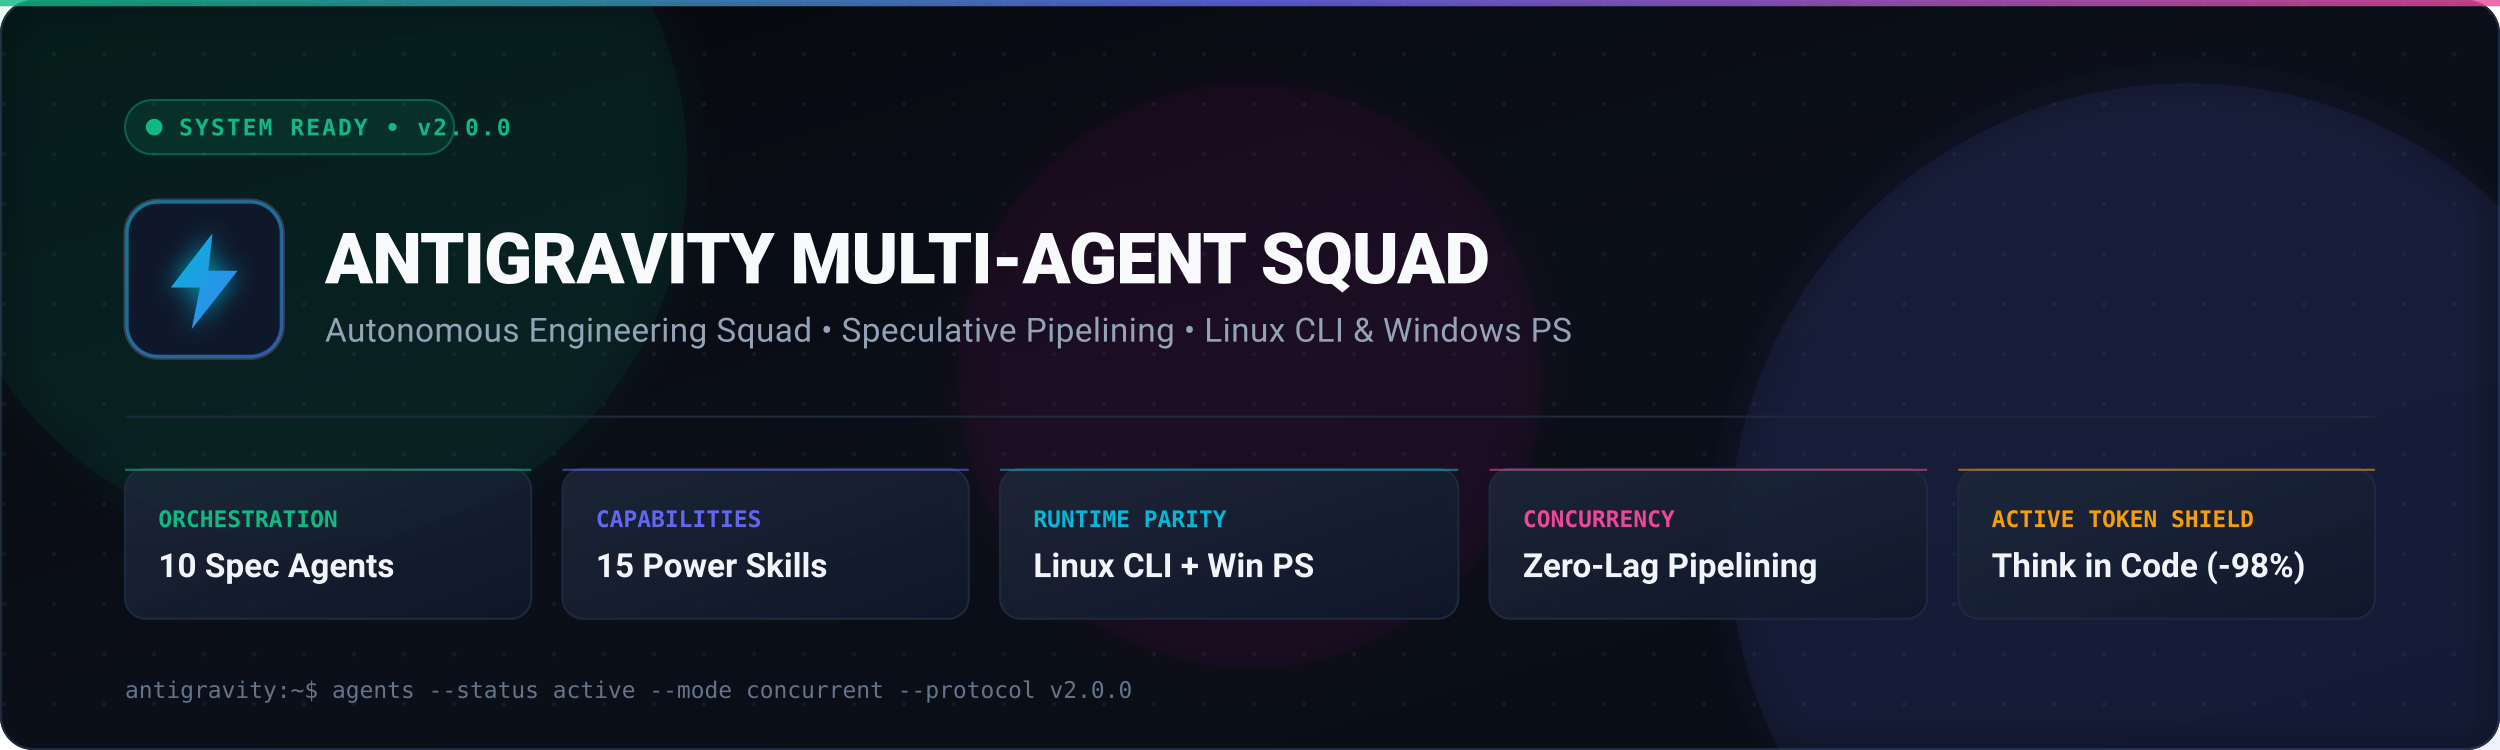
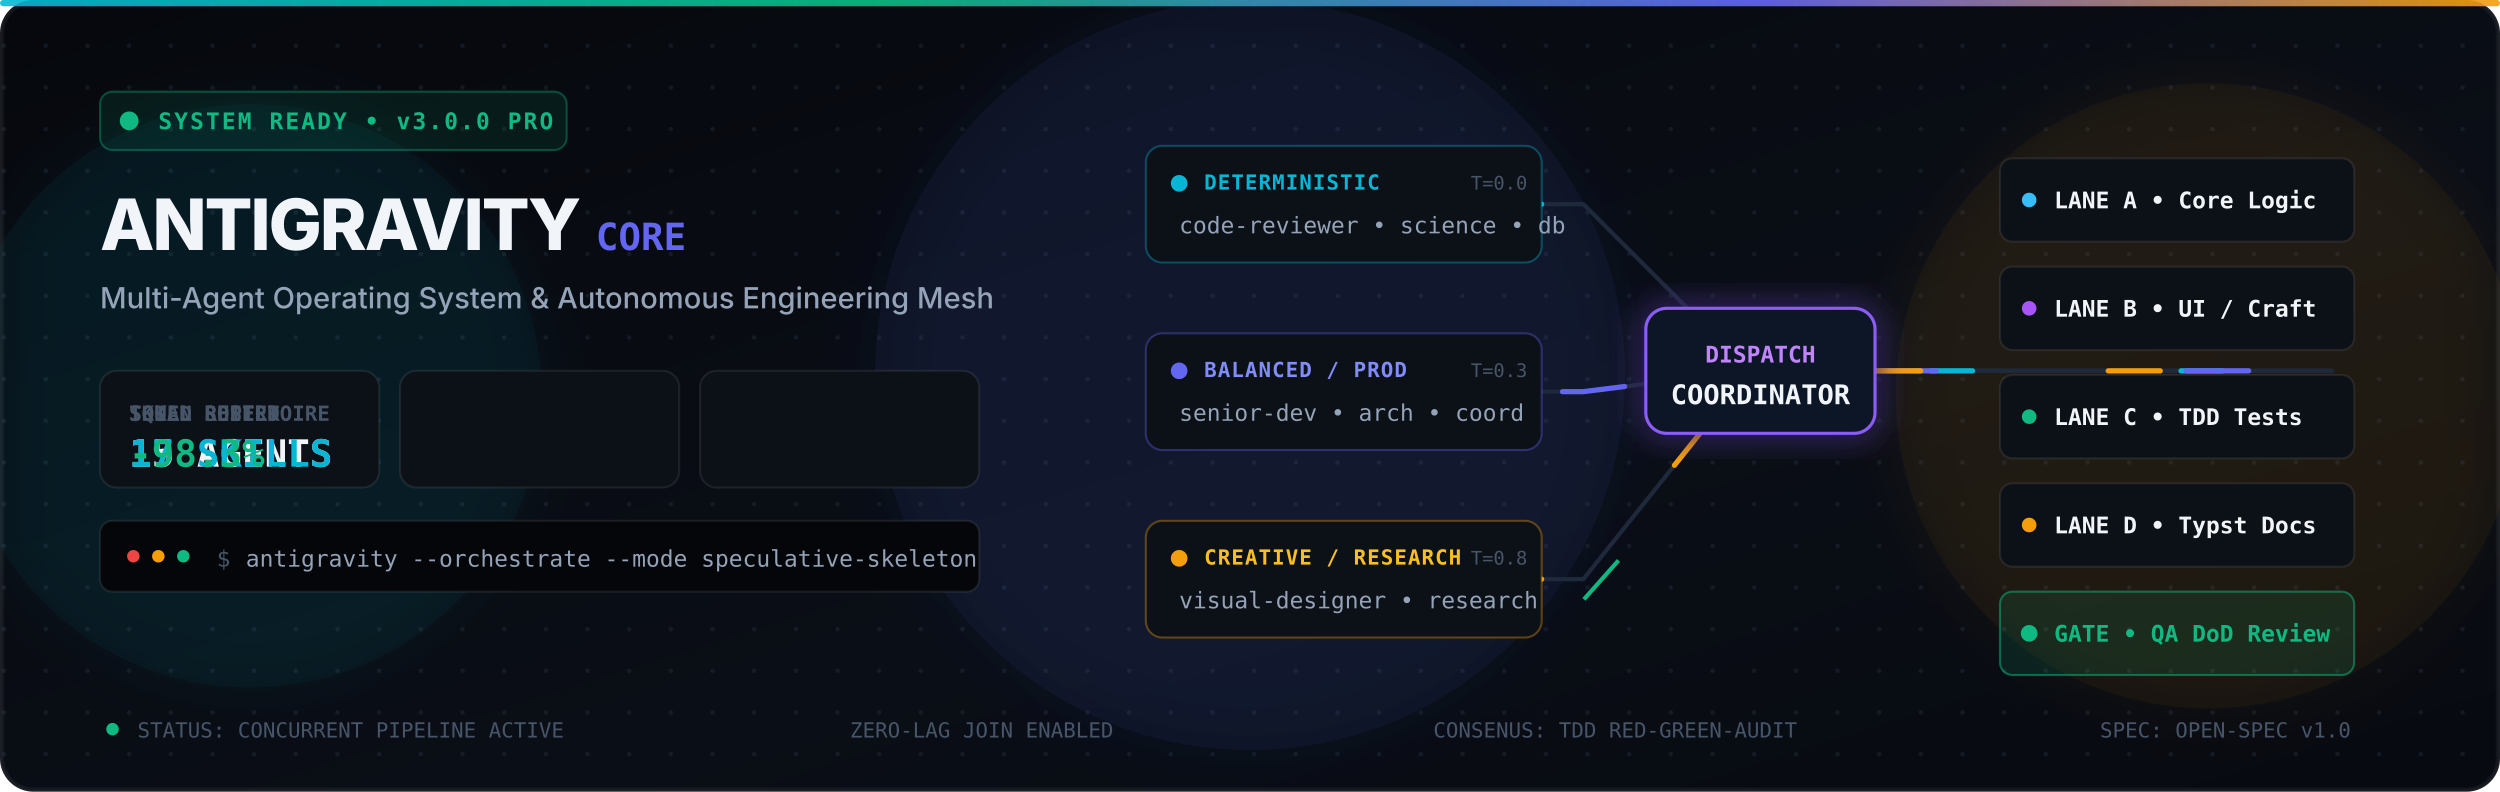
- <svg xmlns="http://www.w3.org/2000/svg" viewBox="0 0 1200 360" width="1200" height="360">
+ <svg xmlns="http://www.w3.org/2000/svg" viewBox="0 0 1200 380" width="1200" height="380">
  <defs>
    <linearGradient id="bg-grad" x1="0%" y1="0%" x2="100%" y2="100%">
      <stop offset="0%" stop-color="#06080d" />
-       <stop offset="50%" stop-color="#0b0f19" />
-       <stop offset="100%" stop-color="#080c14" />
+       <stop offset="60%" stop-color="#0a0e16" />
+       <stop offset="100%" stop-color="#070a10" />
    </linearGradient>
-     <linearGradient id="primary-glow" x1="0%" y1="0%" x2="100%" y2="0%">
-       <stop offset="0%" stop-color="#10b981" stop-opacity="0.8" />
-       <stop offset="50%" stop-color="#6366f1" stop-opacity="0.8" />
-       <stop offset="100%" stop-color="#ec4899" stop-opacity="0.8" />
+     <linearGradient id="top-line-grad" x1="0%" y1="0%" x2="100%" y2="0%">
+       <stop offset="0%" stop-color="#06b6d4" stop-opacity="0.9" />
+       <stop offset="35%" stop-color="#10b981" stop-opacity="0.9" />
+       <stop offset="70%" stop-color="#6366f1" stop-opacity="0.9" />
+       <stop offset="100%" stop-color="#f59e0b" stop-opacity="0.9" />
    </linearGradient>
-     <linearGradient id="cyan-glow" x1="0%" y1="0%" x2="100%" y2="100%">
-       <stop offset="0%" stop-color="#06b6d4" />
-       <stop offset="100%" stop-color="#3b82f6" />
-     </linearGradient>
-     <linearGradient id="badge-grad" x1="0%" y1="0%" x2="100%" y2="100%">
-       <stop offset="0%" stop-color="#1e293b" stop-opacity="0.8" />
-       <stop offset="100%" stop-color="#0f172a" stop-opacity="0.9" />
-     </linearGradient>
-     <pattern id="dot-grid" x="0" y="0" width="24" height="24" patternUnits="userSpaceOnUse">
-       <circle cx="2" cy="2" r="1" fill="#334155" fill-opacity="0.25" />
-     </pattern>
-     <filter id="soft-glow" x="-20%" y="-20%" width="140%" height="140%">
-       <feGaussianBlur stdDeviation="12" result="blur" />
+     <filter id="glow-blur" x="-30%" y="-30%" width="160%" height="160%">
+       <feGaussianBlur stdDeviation="16" result="blur" />
      <feComposite in="SourceGraphic" in2="blur" operator="over" />
    </filter>
+     <filter id="soft-glow" x="-20%" y="-20%" width="140%" height="140%">
+       <feGaussianBlur stdDeviation="8" result="blur" />
+       <feComposite in="SourceGraphic" in2="blur" operator="over" />
+     </filter>
+     <pattern id="dot-matrix" x="0" y="0" width="20" height="20" patternUnits="userSpaceOnUse">
+       <circle cx="2" cy="2" r="1.1" fill="#334155" fill-opacity="0.28" />
+     </pattern>
  </defs>
  <style>
-     .font-sans { font-family: -apple-system, BlinkMacSystemFont, 'Segoe UI', Roboto, Helvetica, Arial, sans-serif; }
-     .font-mono { font-family: 'JetBrains Mono', 'Fira Code', ui-monospace, SFMono-Regular, Menlo, monospace; }
+     .font-sans { font-family: -apple-system, BlinkMacSystemFont, 'Geist Sans', 'Inter', 'Segoe UI', Roboto, sans-serif; }
+     .font-mono { font-family: 'Geist Mono', 'JetBrains Mono', 'Fira Code', ui-monospace, Menlo, monospace; }
+     
+     /* Subtle Pulse Animations */
+     @keyframes pulseCore {
+       0%, 100% { transform: scale(1); opacity: 0.85; }
+       50% { transform: scale(1.03); opacity: 1; }
+     }
+     @keyframes pulseGreen {
+       0%, 100% { opacity: 1; filter: drop-shadow(0 0 2px #10b981); }
+       50% { opacity: 0.4; filter: none; }
+     }
+     @keyframes pulseAmber {
+       0%, 100% { opacity: 1; filter: drop-shadow(0 0 2px #f59e0b); }
+       50% { opacity: 0.45; filter: none; }
+     }
+     @keyframes pulseCyan {
+       0%, 100% { opacity: 1; filter: drop-shadow(0 0 2px #06b6d4); }
+       50% { opacity: 0.45; filter: none; }
+     }
+     @keyframes flowPulse {
+       0% { stroke-dashoffset: 240; }
+       100% { stroke-dashoffset: 0; }
+     }
+     @keyframes flowPulseReverse {
+       0% { stroke-dashoffset: 0; }
+       100% { stroke-dashoffset: 240; }
+     }
+ 
+     .anim-pulse-green { animation: pulseGreen 2.2s ease-in-out infinite; }
+     .anim-pulse-amber { animation: pulseAmber 2.8s ease-in-out infinite; }
+     .anim-pulse-cyan { animation: pulseCyan 2.4s ease-in-out infinite; }
+     .flow-line-1 { stroke-dasharray: 20 100; animation: flowPulse 3.5s linear infinite; }
+     .flow-line-2 { stroke-dasharray: 30 120; animation: flowPulse 2.8s linear infinite; }
+     .flow-line-3 { stroke-dasharray: 25 90; animation: flowPulse 3.2s linear infinite; }
+     .flow-line-rev { stroke-dasharray: 25 100; animation: flowPulseReverse 4s linear infinite; }
  </style>
-   <rect width="1200" height="360" rx="16" fill="url(#bg-grad)" />
-   <rect width="1200" height="360" rx="16" fill="url(#dot-grid)" />
-   <rect x="0.5" y="0.5" width="1199" height="359" rx="15.5" fill="none" stroke="#1e293b" stroke-width="1" />
-   <rect x="0" y="0" width="1200" height="3" fill="url(#primary-glow)" />
-   <circle cx="150" cy="80" r="180" fill="#10b981" fill-opacity="0.06" filter="url(#soft-glow)" />
-   <circle cx="1050" cy="260" r="220" fill="#6366f1" fill-opacity="0.08" filter="url(#soft-glow)" />
-   <circle cx="600" cy="180" r="140" fill="#ec4899" fill-opacity="0.04" filter="url(#soft-glow)" />
-   <g transform="translate(60, 48)">
-     <rect x="0" y="0" width="158" height="26" rx="13" fill="#10b981" fill-opacity="0.12" stroke="#10b981" stroke-opacity="0.4" stroke-width="1" />
-     <circle cx="14" cy="13" r="4" fill="#10b981" />
-     <text x="26" y="17" fill="#10b981" class="font-mono" font-size="11" font-weight="600" letter-spacing="1">SYSTEM READY • v2.0.0</text>
-   </g>
-   <g transform="translate(60, 96)">
-     <rect x="0" y="0" width="76" height="76" rx="16" fill="#0f172a" stroke="#334155" stroke-width="1.5" />
-     <rect x="1" y="1" width="74" height="74" rx="15" fill="none" stroke="url(#cyan-glow)" stroke-width="1.5" stroke-opacity="0.6" />
-     <path d="M42 16 L22 42 L36 42 L32 62 L54 34 L40 34 Z" fill="url(#cyan-glow)" filter="drop-shadow(0 0 6px rgba(6,182,212,0.8))" />
-   </g>
-   <g transform="translate(156, 112)">
-     <text x="0" y="24" fill="#f8fafc" class="font-sans" font-size="34" font-weight="800" letter-spacing="-0.5">ANTIGRAVITY MULTI-AGENT SQUAD</text>
-     <text x="0" y="52" fill="#94a3b8" class="font-sans" font-size="16" font-weight="400" letter-spacing="0.2">Autonomous Engineering Squad • Speculative Pipelining • Linux CLI &amp; Windows PS</text>
-   </g>
-   <line x1="60" y1="200" x2="1140" y2="200" stroke="#1e293b" stroke-width="1" />
-   <g transform="translate(60, 225)">
-     <g transform="translate(0, 0)">
-       <rect width="195" height="72" rx="10" fill="url(#badge-grad)" stroke="#1e293b" stroke-width="1" />
-       <rect x="0" y="0" width="195" height="1" fill="#10b981" fill-opacity="0.6" />
-       <text x="16" y="28" fill="#10b981" class="font-mono" font-size="11" font-weight="600">ORCHESTRATION</text>
-       <text x="16" y="52" fill="#f1f5f9" class="font-sans" font-size="16" font-weight="700">10 Spec Agents</text>
+   <rect width="1200" height="380" rx="16" fill="url(#bg-grad)" />
+   <rect width="1200" height="380" rx="16" fill="url(#dot-matrix)" />
+   <rect x="0.5" y="0.5" width="1199" height="379" rx="15.5" fill="none" stroke="rgba(255, 255, 255, 0.08)" stroke-width="1" />
+   <rect x="1.5" y="1.5" width="1197" height="377" rx="14.5" fill="none" stroke="rgba(255, 255, 255, 0.05)" stroke-width="1" />
+   <rect x="0" y="0" width="1200" height="3" rx="1.5" fill="url(#top-line-grad)" />
+   <circle cx="120" cy="190" r="140" fill="#06b6d4" fill-opacity="0.05" filter="url(#glow-blur)" />
+   <circle cx="600" cy="180" r="180" fill="#6366f1" fill-opacity="0.06" filter="url(#glow-blur)" />
+   <circle cx="1060" cy="190" r="150" fill="#f59e0b" fill-opacity="0.05" filter="url(#glow-blur)" />
+   <g transform="translate(48, 44)">
+     <rect x="0" y="0" width="224" height="28" rx="6" fill="#10b981" fill-opacity="0.1" stroke="#10b981" stroke-opacity="0.35" stroke-width="1" />
+     <circle cx="14" cy="14" r="4.5" fill="#10b981" class="anim-pulse-green" />
+     <text x="28" y="18" fill="#10b981" class="font-mono" font-size="11" font-weight="600" letter-spacing="1">SYSTEM READY • v3.0.0 PRO</text>
+     <text x="0" y="76" fill="#f1f5f9" class="font-sans" font-size="34" font-weight="800" letter-spacing="-1">
+       ANTIGRAVITY
+     </text>
+     <text x="238" y="76" fill="#6366f1" class="font-mono" font-size="18" font-weight="600">
+       CORE
+     </text>
+     <text x="0" y="104" fill="#94a3b8" class="font-sans" font-size="14" font-weight="500">
+       Multi-Agent Operating System &amp; Autonomous Engineering Mesh
+     </text>
+     <g transform="translate(0, 134)">
+       <rect x="0" y="0" width="134" height="56" rx="8" fill="#0c1017" stroke="rgba(255, 255, 255, 0.08)" stroke-width="1" />
+       <text x="14" y="24" fill="#475569" class="font-mono" font-size="10" font-weight="600">SQUAD ROSTER</text>
+       <text x="14" y="46" fill="#f1f5f9" class="font-mono" font-size="18" font-weight="700">15 AGENTS</text>
+       <rect x="144" y="0" width="134" height="56" rx="8" fill="#0c1017" stroke="rgba(255, 255, 255, 0.08)" stroke-width="1" />
+       <text x="14" y="24" fill="#475569" class="font-mono" font-size="10" font-weight="600">SKILL REPERTOIRE</text>
+       <text x="14" y="46" fill="#06b6d4" class="font-mono" font-size="18" font-weight="700">17 SKILLS</text>
+       <rect x="288" y="0" width="134" height="56" rx="8" fill="#0c1017" stroke="rgba(255, 255, 255, 0.08)" stroke-width="1" />
+       <text x="14" y="24" fill="#475569" class="font-mono" font-size="10" font-weight="600">TOKEN SHIELD</text>
+       <text x="14" y="46" fill="#10b981" class="font-mono" font-size="18" font-weight="700">-98.3%</text>
    </g>
-     <g transform="translate(210, 0)">
-       <rect width="195" height="72" rx="10" fill="url(#badge-grad)" stroke="#1e293b" stroke-width="1" />
-       <rect x="0" y="0" width="195" height="1" fill="#6366f1" fill-opacity="0.6" />
-       <text x="16" y="28" fill="#6366f1" class="font-mono" font-size="11" font-weight="600">CAPABILITIES</text>
-       <text x="16" y="52" fill="#f1f5f9" class="font-sans" font-size="16" font-weight="700">15 Power Skills</text>
-     </g>
-     <g transform="translate(420, 0)">
-       <rect width="220" height="72" rx="10" fill="url(#badge-grad)" stroke="#1e293b" stroke-width="1" />
-       <rect x="0" y="0" width="220" height="1" fill="#06b6d4" fill-opacity="0.6" />
-       <text x="16" y="28" fill="#06b6d4" class="font-mono" font-size="11" font-weight="600">RUNTIME PARITY</text>
-       <text x="16" y="52" fill="#f1f5f9" class="font-sans" font-size="16" font-weight="700">Linux CLI + Win PS</text>
-     </g>
-     <g transform="translate(655, 0)">
-       <rect width="210" height="72" rx="10" fill="url(#badge-grad)" stroke="#1e293b" stroke-width="1" />
-       <rect x="0" y="0" width="210" height="1" fill="#ec4899" fill-opacity="0.6" />
-       <text x="16" y="28" fill="#ec4899" class="font-mono" font-size="11" font-weight="600">CONCURRENCY</text>
-       <text x="16" y="52" fill="#f1f5f9" class="font-sans" font-size="16" font-weight="700">Zero-Lag Pipelining</text>
-     </g>
-     <g transform="translate(880, 0)">
-       <rect width="200" height="72" rx="10" fill="url(#badge-grad)" stroke="#1e293b" stroke-width="1" />
-       <rect x="0" y="0" width="200" height="1" fill="#f59e0b" fill-opacity="0.6" />
-       <text x="16" y="28" fill="#f59e0b" class="font-mono" font-size="11" font-weight="600">ACTIVE TOKEN SHIELD</text>
-       <text x="16" y="52" fill="#f1f5f9" class="font-sans" font-size="16" font-weight="700">Think in Code (-98%)</text>
+     <g transform="translate(0, 206)">
+       <rect x="0" y="0" width="422" height="34" rx="6" fill="#040609" stroke="rgba(255, 255, 255, 0.08)" stroke-width="1" />
+       <circle cx="16" cy="17" r="3" fill="#ef4444" />
+       <circle cx="28" cy="17" r="3" fill="#f59e0b" />
+       <circle cx="40" cy="17" r="3" fill="#10b981" />
+       <text x="56" y="22" fill="#475569" class="font-mono" font-size="11">$</text>
+       <text x="70" y="22" fill="#94a3b8" class="font-mono" font-size="11">antigravity --orchestrate --mode speculative-skeleton</text>
    </g>
  </g>
-   <g transform="translate(60, 325)">
-     <text x="0" y="10" fill="#64748b" class="font-mono" font-size="11">antigravity:~$ agents --status active --mode concurrent --protocol v2.0.0</text>
+   <g transform="translate(540, 28)">
+     <path d="M 60 70 L 220 70 L 300 150 L 580 150" fill="none" stroke="#1e293b" stroke-width="2" />
+     <path d="M 60 160 L 220 160 L 300 150 L 580 150" fill="none" stroke="#1e293b" stroke-width="2" />
+     <path d="M 60 250 L 220 250 L 300 150 L 580 150" fill="none" stroke="#1e293b" stroke-width="2" />
+     <path d="M 60 70 L 220 70 L 300 150 L 580 150" fill="none" stroke="#06b6d4" stroke-width="2.5" class="flow-line-1" stroke-linecap="round" />
+     <path d="M 60 160 L 220 160 L 300 150 L 580 150" fill="none" stroke="#6366f1" stroke-width="2.5" class="flow-line-2" stroke-linecap="round" />
+     <path d="M 60 250 L 220 250 L 300 150 L 580 150" fill="none" stroke="#f59e0b" stroke-width="2.5" class="flow-line-3" stroke-linecap="round" />
+     <path d="M 580 170 L 300 170 L 220 260 L 60 260" fill="none" stroke="#10b981" stroke-width="2" class="flow-line-rev" stroke-dasharray="10 60" />
+     <g transform="translate(10, 42)">
+       <rect x="0" y="0" width="190" height="56" rx="8" fill="#0c1017" stroke="#06b6d4" stroke-opacity="0.35" stroke-width="1" />
+       <circle cx="16" cy="18" r="4" fill="#06b6d4" class="anim-pulse-cyan" />
+       <text x="28" y="21" fill="#06b6d4" class="font-mono" font-size="10" font-weight="700" letter-spacing="0.5">DETERMINISTIC</text>
+       <text x="156" y="21" fill="#475569" class="font-mono" font-size="9">T=0.0</text>
+       <text x="16" y="42" fill="#94a3b8" class="font-mono" font-size="11">code-reviewer • science • db</text>
+     </g>
+     <g transform="translate(10, 132)">
+       <rect x="0" y="0" width="190" height="56" rx="8" fill="#0c1017" stroke="#6366f1" stroke-opacity="0.35" stroke-width="1" />
+       <circle cx="16" cy="18" r="4" fill="#6366f1" />
+       <text x="28" y="21" fill="#818cf8" class="font-mono" font-size="10" font-weight="700" letter-spacing="0.5">BALANCED / PROD</text>
+       <text x="156" y="21" fill="#475569" class="font-mono" font-size="9">T=0.3</text>
+       <text x="16" y="42" fill="#94a3b8" class="font-mono" font-size="11">senior-dev • arch • coord</text>
+     </g>
+     <g transform="translate(10, 222)">
+       <rect x="0" y="0" width="190" height="56" rx="8" fill="#0c1017" stroke="#f59e0b" stroke-opacity="0.35" stroke-width="1" />
+       <circle cx="16" cy="18" r="4" fill="#f59e0b" class="anim-pulse-amber" />
+       <text x="28" y="21" fill="#fbbf24" class="font-mono" font-size="10" font-weight="700" letter-spacing="0.5">CREATIVE / RESEARCH</text>
+       <text x="156" y="21" fill="#475569" class="font-mono" font-size="9">T=0.8</text>
+       <text x="16" y="42" fill="#94a3b8" class="font-mono" font-size="11">visual-designer • research</text>
+     </g>
+     <g transform="translate(250, 120)">
+       <rect x="0" y="0" width="110" height="60" rx="10" fill="#111827" stroke="#8b5cf6" stroke-width="1.5" filter="url(#soft-glow)" />
+       <text x="55" y="26" text-anchor="middle" fill="#c084fc" class="font-mono" font-size="11" font-weight="700">DISPATCH</text>
+       <text x="55" y="46" text-anchor="middle" fill="#f1f5f9" class="font-mono" font-size="13" font-weight="800">COORDINATOR</text>
+     </g>
+     <g transform="translate(420, 48)">
+       <g transform="translate(0, 0)">
+         <rect x="0" y="0" width="170" height="40" rx="6" fill="#0c1017" stroke="rgba(255, 255, 255, 0.08)" stroke-width="1" />
+         <circle cx="14" cy="20" r="3.5" fill="#38bdf8" />
+         <text x="26" y="24" fill="#f1f5f9" class="font-mono" font-size="11" font-weight="600">LANE A • Core Logic</text>
+       </g>
+       <g transform="translate(0, 52)">
+         <rect x="0" y="0" width="170" height="40" rx="6" fill="#0c1017" stroke="rgba(255, 255, 255, 0.08)" stroke-width="1" />
+         <circle cx="14" cy="20" r="3.5" fill="#a855f7" />
+         <text x="26" y="24" fill="#f1f5f9" class="font-mono" font-size="11" font-weight="600">LANE B • UI / Craft</text>
+       </g>
+       <g transform="translate(0, 104)">
+         <rect x="0" y="0" width="170" height="40" rx="6" fill="#0c1017" stroke="rgba(255, 255, 255, 0.08)" stroke-width="1" />
+         <circle cx="14" cy="20" r="3.5" fill="#10b981" />
+         <text x="26" y="24" fill="#f1f5f9" class="font-mono" font-size="11" font-weight="600">LANE C • TDD Tests</text>
+       </g>
+       <g transform="translate(0, 156)">
+         <rect x="0" y="0" width="170" height="40" rx="6" fill="#0c1017" stroke="rgba(255, 255, 255, 0.08)" stroke-width="1" />
+         <circle cx="14" cy="20" r="3.5" fill="#f59e0b" />
+         <text x="26" y="24" fill="#f1f5f9" class="font-mono" font-size="11" font-weight="600">LANE D • Typst Docs</text>
+       </g>
+       <g transform="translate(0, 208)">
+         <rect x="0" y="0" width="170" height="40" rx="6" fill="#10b981" fill-opacity="0.12" stroke="#10b981" stroke-opacity="0.5" stroke-width="1" />
+         <circle cx="14" cy="20" r="4" fill="#10b981" class="anim-pulse-green" />
+         <text x="26" y="24" fill="#10b981" class="font-mono" font-size="11" font-weight="700">GATE • QA DoD Review</text>
+       </g>
+     </g>
+   </g>
+   <g transform="translate(48, 344)">
+     <circle cx="6" cy="6" r="3" fill="#10b981" />
+     <text x="18" y="10" fill="#475569" class="font-mono" font-size="10">STATUS: CONCURRENT PIPELINE ACTIVE</text>
+     <text x="360" y="10" fill="#475569" class="font-mono" font-size="10">ZERO-LAG JOIN ENABLED</text>
+     <text x="640" y="10" fill="#475569" class="font-mono" font-size="10">CONSENUS: TDD RED-GREEN-AUDIT</text>
+     <text x="960" y="10" fill="#475569" class="font-mono" font-size="10">SPEC: OPEN-SPEC v1.0</text>
  </g>
</svg>
